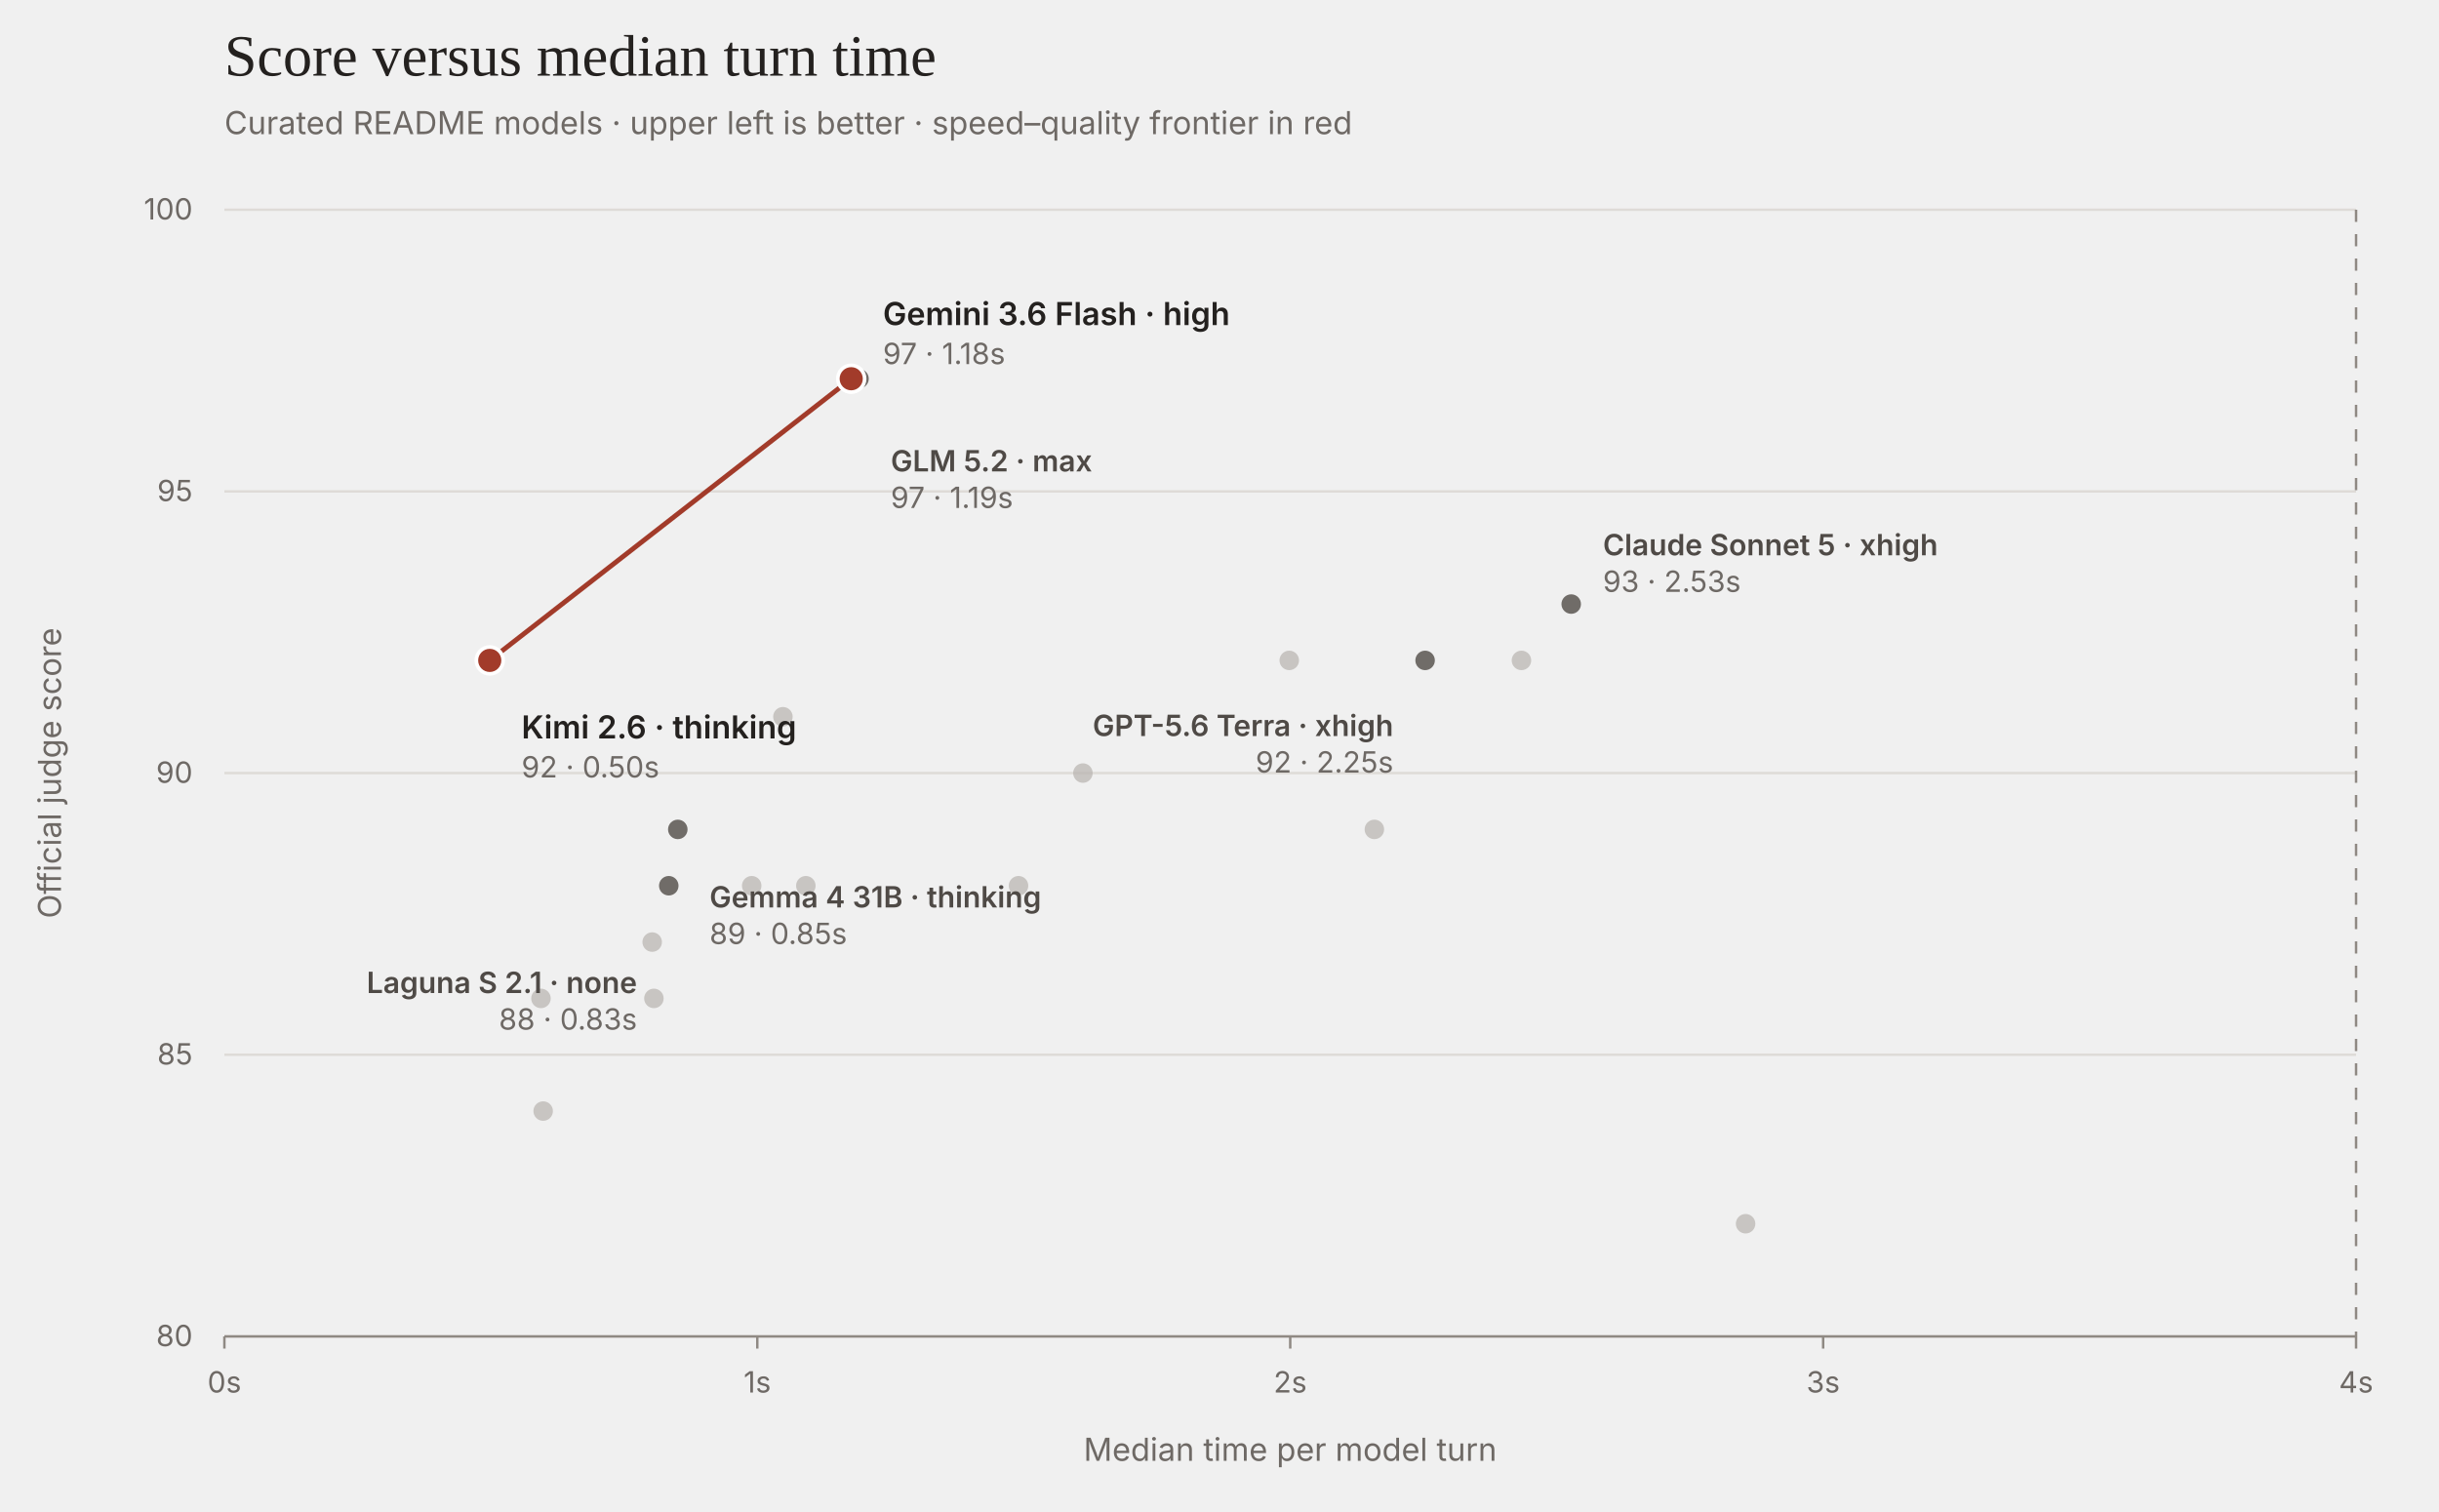
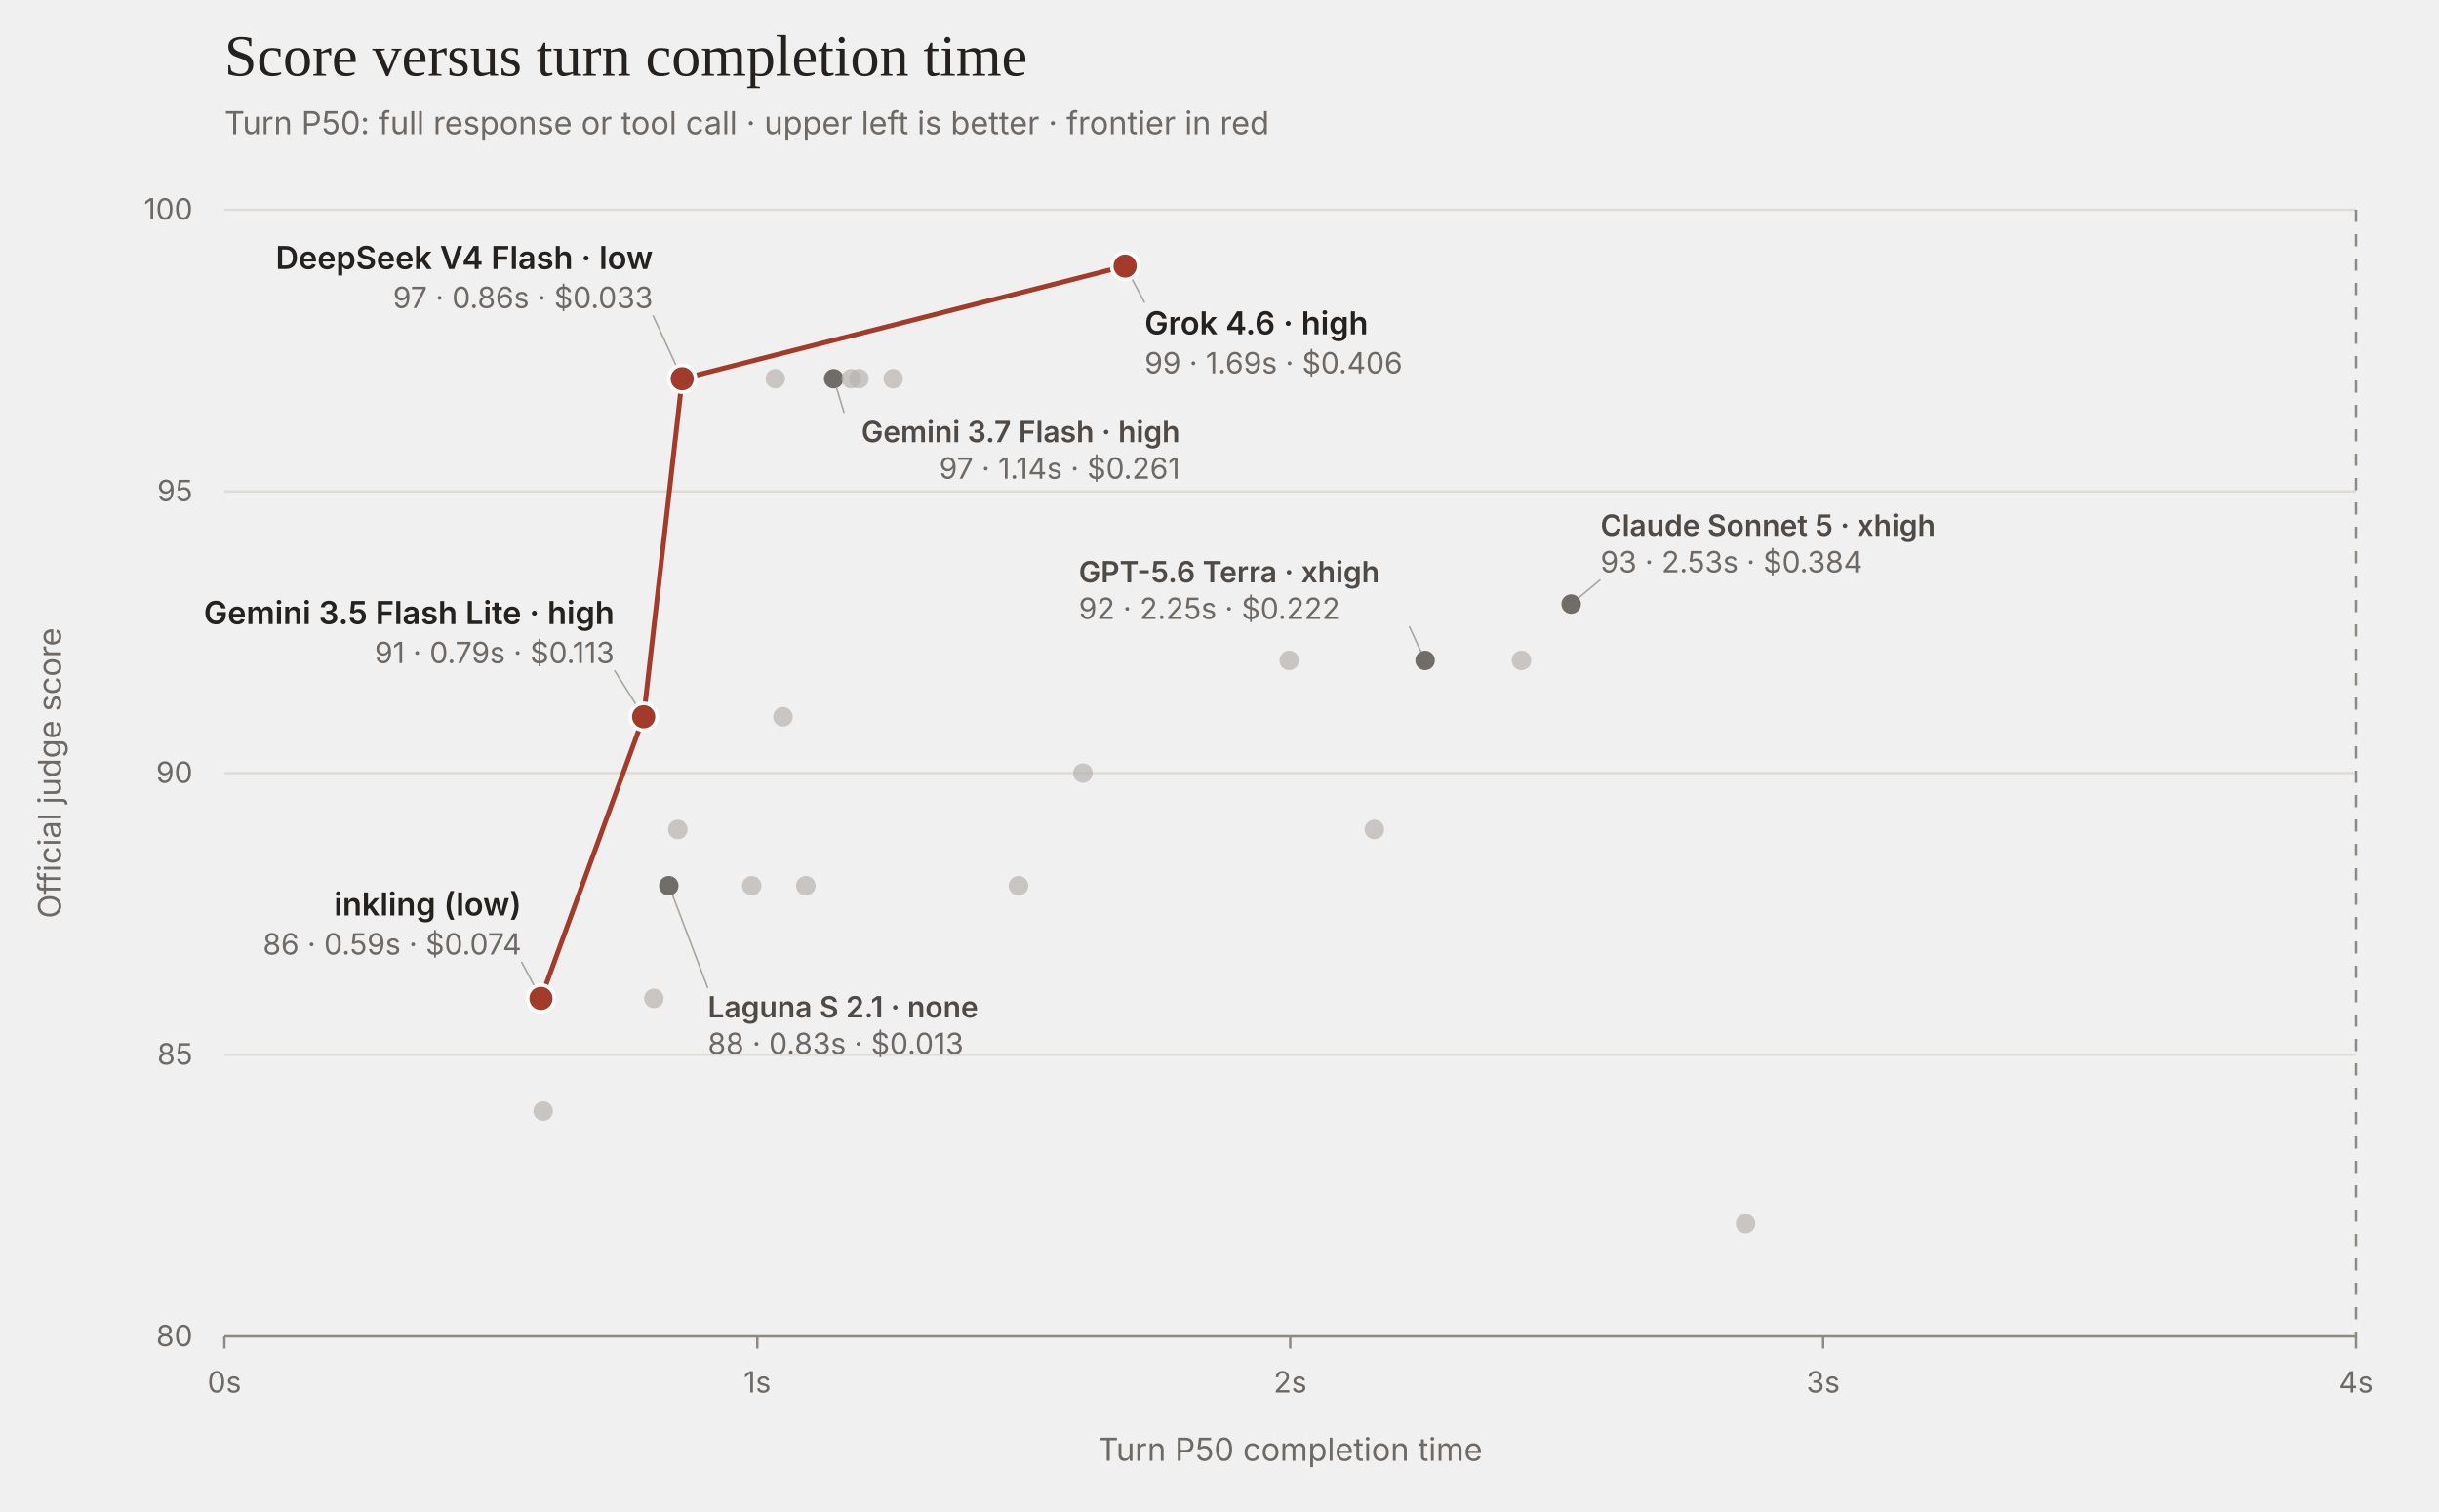
<svg xmlns="http://www.w3.org/2000/svg" viewBox="0 0 1000 620" role="img" aria-labelledby="title desc">
  <style>
    text { font-family: ui-sans-serif, -apple-system, BlinkMacSystemFont, 'Segoe UI', sans-serif; fill: #24211f; }
    .title { font-family: Georgia, 'Times New Roman', serif; font-size: 24px; }
    .subtitle, .tick, .axis-label, .point-detail { fill: #6e6965; }
    .subtitle { font-size: 13px; }
    .tick { font-size: 12px; }
    .axis-label { font-size: 13px; }
    .grid { stroke: #dedbd7; stroke-width: 1; }
    .axis { stroke: #8f8983; stroke-width: 1; }
    .cutoff { stroke: #8f8983; stroke-width: 1; stroke-dasharray: 5 5; }
    .other { fill: #b9b5b0; fill-opacity: .72; }
    .notable { fill: #625d59; fill-opacity: .9; }
    .frontier-line { fill: none; stroke: #a23b2a; stroke-width: 2; }
+     .label-hairline { stroke: #aaa49e; stroke-width: .65; }
    .frontier { fill: #a23b2a; stroke: #fff; stroke-width: 1.5; }
    .point-label { font-size: 13px; font-weight: 600; }
    .notable-label { font-size: 12px; font-weight: 600; fill: #4f4a46; }
    .point-detail { font-size: 12px; font-weight: 400; }
  </style>
-   <text class="title" x="92" y="31">Score versus median turn time</text>
-   <text class="subtitle" x="92" y="55">Curated README models · upper left is better · speed–quality frontier in red</text>
+   <text class="title" x="92" y="31">Score versus turn completion time</text>
+   <text class="subtitle" x="92" y="55">Turn P50: full response or tool call · upper left is better · frontier in red</text>
  <line class="grid" x1="92" y1="548.0" x2="966" y2="548.0" />
  <text class="tick" x="79" y="552.0" text-anchor="end">80</text>
  <line class="grid" x1="92" y1="432.5" x2="966" y2="432.5" />
  <text class="tick" x="79" y="436.5" text-anchor="end">85</text>
  <line class="grid" x1="92" y1="317.0" x2="966" y2="317.0" />
  <text class="tick" x="79" y="321.0" text-anchor="end">90</text>
  <line class="grid" x1="92" y1="201.5" x2="966" y2="201.5" />
  <text class="tick" x="79" y="205.5" text-anchor="end">95</text>
  <line class="grid" x1="92" y1="86.0" x2="966" y2="86.0" />
  <text class="tick" x="79" y="90.0" text-anchor="end">100</text>
  <line class="axis" x1="92.0" y1="548" x2="92.0" y2="553" />
  <text class="tick" x="92.0" y="571" text-anchor="middle">0s</text>
  <line class="axis" x1="310.5" y1="548" x2="310.5" y2="553" />
  <text class="tick" x="310.5" y="571" text-anchor="middle">1s</text>
  <line class="axis" x1="529.0" y1="548" x2="529.0" y2="553" />
  <text class="tick" x="529.0" y="571" text-anchor="middle">2s</text>
  <line class="axis" x1="747.5" y1="548" x2="747.5" y2="553" />
  <text class="tick" x="747.5" y="571" text-anchor="middle">3s</text>
  <line class="axis" x1="966.0" y1="548" x2="966.0" y2="553" />
  <text class="tick" x="966.0" y="571" text-anchor="middle">4s</text>
  <line class="axis" x1="92" y1="548" x2="966" y2="548" />
  <line class="cutoff" x1="966.0" y1="86" x2="966.0" y2="548" />
-   <text class="axis-label" x="529.0" y="599" text-anchor="middle">Median time per model turn</text>
+   <text class="axis-label" x="529.0" y="599" text-anchor="middle">Turn P50 completion time</text>
  <text class="axis-label" transform="translate(25 317.0) rotate(-90)" text-anchor="middle">Official judge score</text>
-   <path class="frontier-line" d="M 200.8 270.8 L 349.0 155.3" />
-   <circle class="notable" cx="352.2" cy="155.3" r="4" />
+   <path class="frontier-line" d="M 221.8 409.4 L 263.9 293.9 L 279.7 155.3 L 461.3 109.1" />
+   <circle class="notable" cx="341.8" cy="155.3" r="4" />
+   <circle class="other" cx="349.0" cy="155.3" r="4" />
+   <circle class="other" cx="352.2" cy="155.3" r="4" />
+   <circle class="other" cx="366.2" cy="155.3" r="4" />
+   <circle class="other" cx="317.9" cy="155.3" r="4" />
  <circle class="notable" cx="644.2" cy="247.7" r="4" />
  <circle class="other" cx="528.6" cy="270.8" r="4" />
  <circle class="other" cx="623.8" cy="270.8" r="4" />
  <circle class="notable" cx="584.3" cy="270.8" r="4" />
  <circle class="other" cx="321.0" cy="293.9" r="4" />
  <circle class="other" cx="444.0" cy="317.0" r="4" />
-   <circle class="notable" cx="277.9" cy="340.1" r="4" />
+   <circle class="other" cx="277.9" cy="340.1" r="4" />
  <circle class="other" cx="563.5" cy="340.1" r="4" />
  <circle class="other" cx="308.2" cy="363.2" r="4" />
  <circle class="other" cx="330.4" cy="363.2" r="4" />
  <circle class="other" cx="417.6" cy="363.2" r="4" />
  <circle class="notable" cx="274.2" cy="363.2" r="4" />
-   <circle class="other" cx="267.4" cy="386.3" r="4" />
-   <circle class="other" cx="221.8" cy="409.4" r="4" />
  <circle class="other" cx="268.1" cy="409.4" r="4" />
  <circle class="other" cx="222.7" cy="455.6" r="4" />
  <circle class="other" cx="715.7" cy="501.8" r="4" />
-   <circle class="frontier" cx="200.8" cy="270.8" r="5.5" />
-   <text class="point-label" x="213.8" y="302.8">Kimi 2.6 · thinking<tspan class="point-detail" x="213.8" dy="16">92 · 0.50s</tspan>
+   <line class="label-hairline" x1="213.8" y1="394.4" x2="219.2" y2="404.5" />
+   <circle class="frontier" cx="221.8" cy="409.4" r="5.5" />
+   <text class="point-label" x="213.8" y="375.4" text-anchor="end">inkling (low)<tspan class="point-detail" x="213.8" dy="16">86 · 0.59s · $0.074</tspan>
  </text>
-   <circle class="frontier" cx="349.0" cy="155.3" r="5.5" />
-   <text class="point-label" x="362.0" y="133.3">Gemini 3.6 Flash · high<tspan class="point-detail" x="362.0" dy="16">97 · 1.18s</tspan>
+   <line class="label-hairline" x1="251.9" y1="274.9" x2="261.0" y2="289.2" />
+   <circle class="frontier" cx="263.9" cy="293.9" r="5.5" />
+   <text class="point-label" x="251.9" y="255.9" text-anchor="end">Gemini 3.5 Flash Lite · high<tspan class="point-detail" x="251.9" dy="16">91 · 0.79s · $0.113</tspan>
  </text>
-   <text class="notable-label" x="365.2" y="193.3" text-anchor="start">GLM 5.2 · max<tspan class="point-detail" x="365.2" dy="15">97 · 1.19s</tspan>
+   <line class="label-hairline" x1="267.7" y1="129.3" x2="277.4" y2="150.3" />
+   <circle class="frontier" cx="279.7" cy="155.3" r="5.5" />
+   <text class="point-label" x="267.7" y="110.3" text-anchor="end">DeepSeek V4 Flash · low<tspan class="point-detail" x="267.7" dy="16">97 · 0.86s · $0.033</tspan>
  </text>
-   <text class="notable-label" x="657.2" y="227.7" text-anchor="start">Claude Sonnet 5 · xhigh<tspan class="point-detail" x="657.2" dy="15">93 · 2.53s</tspan>
+   <line class="label-hairline" x1="469.3" y1="124.1" x2="463.9" y2="114.0" />
+   <circle class="frontier" cx="461.3" cy="109.1" r="5.5" />
+   <text class="point-label" x="469.3" y="137.1" text-anchor="start">Grok 4.6 · high<tspan class="point-detail" x="469.3" dy="16">99 · 1.69s · $0.406</tspan>
  </text>
-   <text class="notable-label" x="571.3" y="301.8" text-anchor="end">GPT-5.6 Terra · xhigh<tspan class="point-detail" x="571.3" dy="15">92 · 2.25s</tspan>
+   <line class="label-hairline" x1="346.1" y1="169.3" x2="343.0" y2="159.1" />
+   <text class="notable-label" x="483.8" y="181.3" text-anchor="end">Gemini 3.7 Flash · high<tspan class="point-detail" x="483.8" dy="15">97 · 1.14s · $0.261</tspan>
  </text>
-   <text class="notable-label" x="290.9" y="372.1" text-anchor="start">Gemma 4 31B · thinking<tspan class="point-detail" x="290.9" dy="15">89 · 0.85s</tspan>
+   <line class="label-hairline" x1="656.2" y1="237.7" x2="647.3" y2="245.1" />
+   <text class="notable-label" x="656.2" y="219.7" text-anchor="start">Claude Sonnet 5 · xhigh<tspan class="point-detail" x="656.2" dy="15">93 · 2.53s · $0.384</tspan>
  </text>
-   <text class="notable-label" x="261.2" y="407.2" text-anchor="end">Laguna S 2.1 · none<tspan class="point-detail" x="261.2" dy="15">88 · 0.83s</tspan>
+   <line class="label-hairline" x1="577.8" y1="256.8" x2="582.6" y2="267.2" />
+   <text class="notable-label" x="442.3" y="238.8" text-anchor="start">GPT-5.6 Terra · xhigh<tspan class="point-detail" x="442.3" dy="15">92 · 2.25s · $0.222</tspan>
+   </text>
+   <line class="label-hairline" x1="290.2" y1="405.2" x2="275.7" y2="366.9" />
+   <text class="notable-label" x="290.2" y="417.2" text-anchor="start">Laguna S 2.1 · none<tspan class="point-detail" x="290.2" dy="15">88 · 0.83s · $0.013</tspan>
  </text>
</svg>
